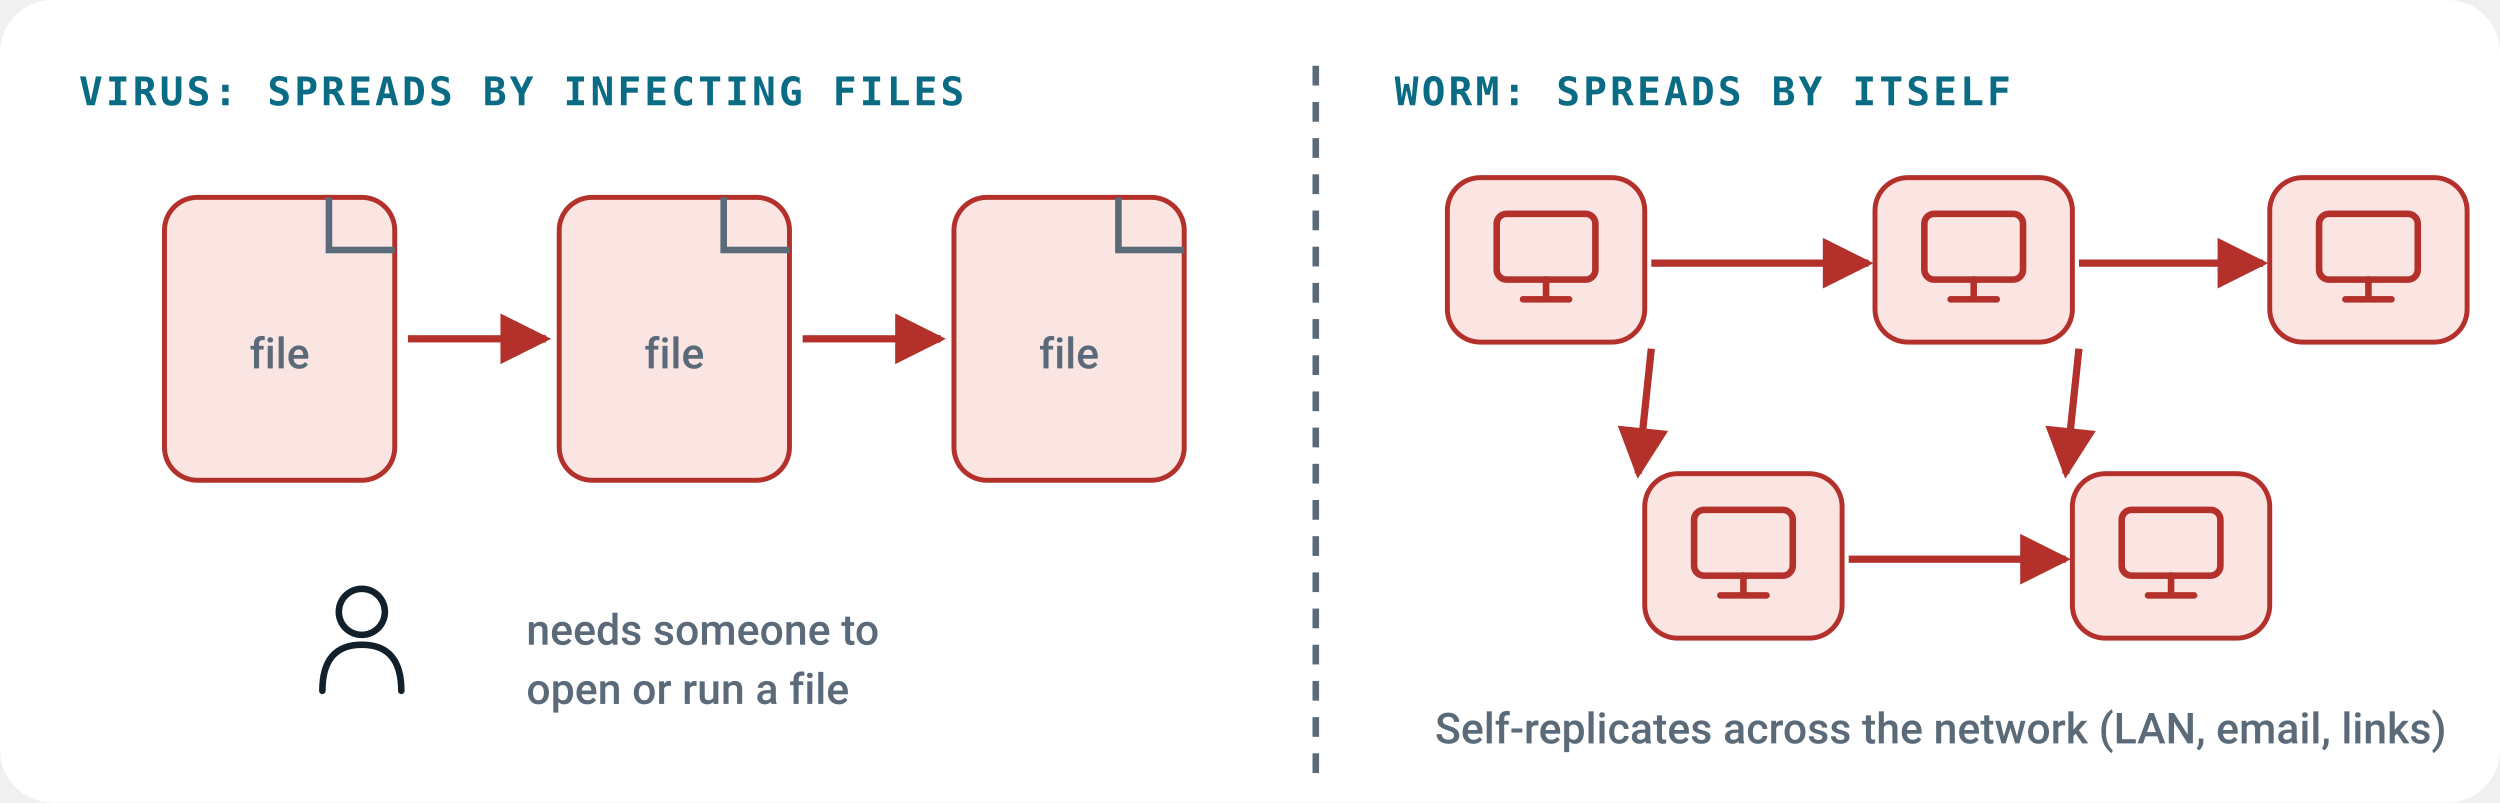
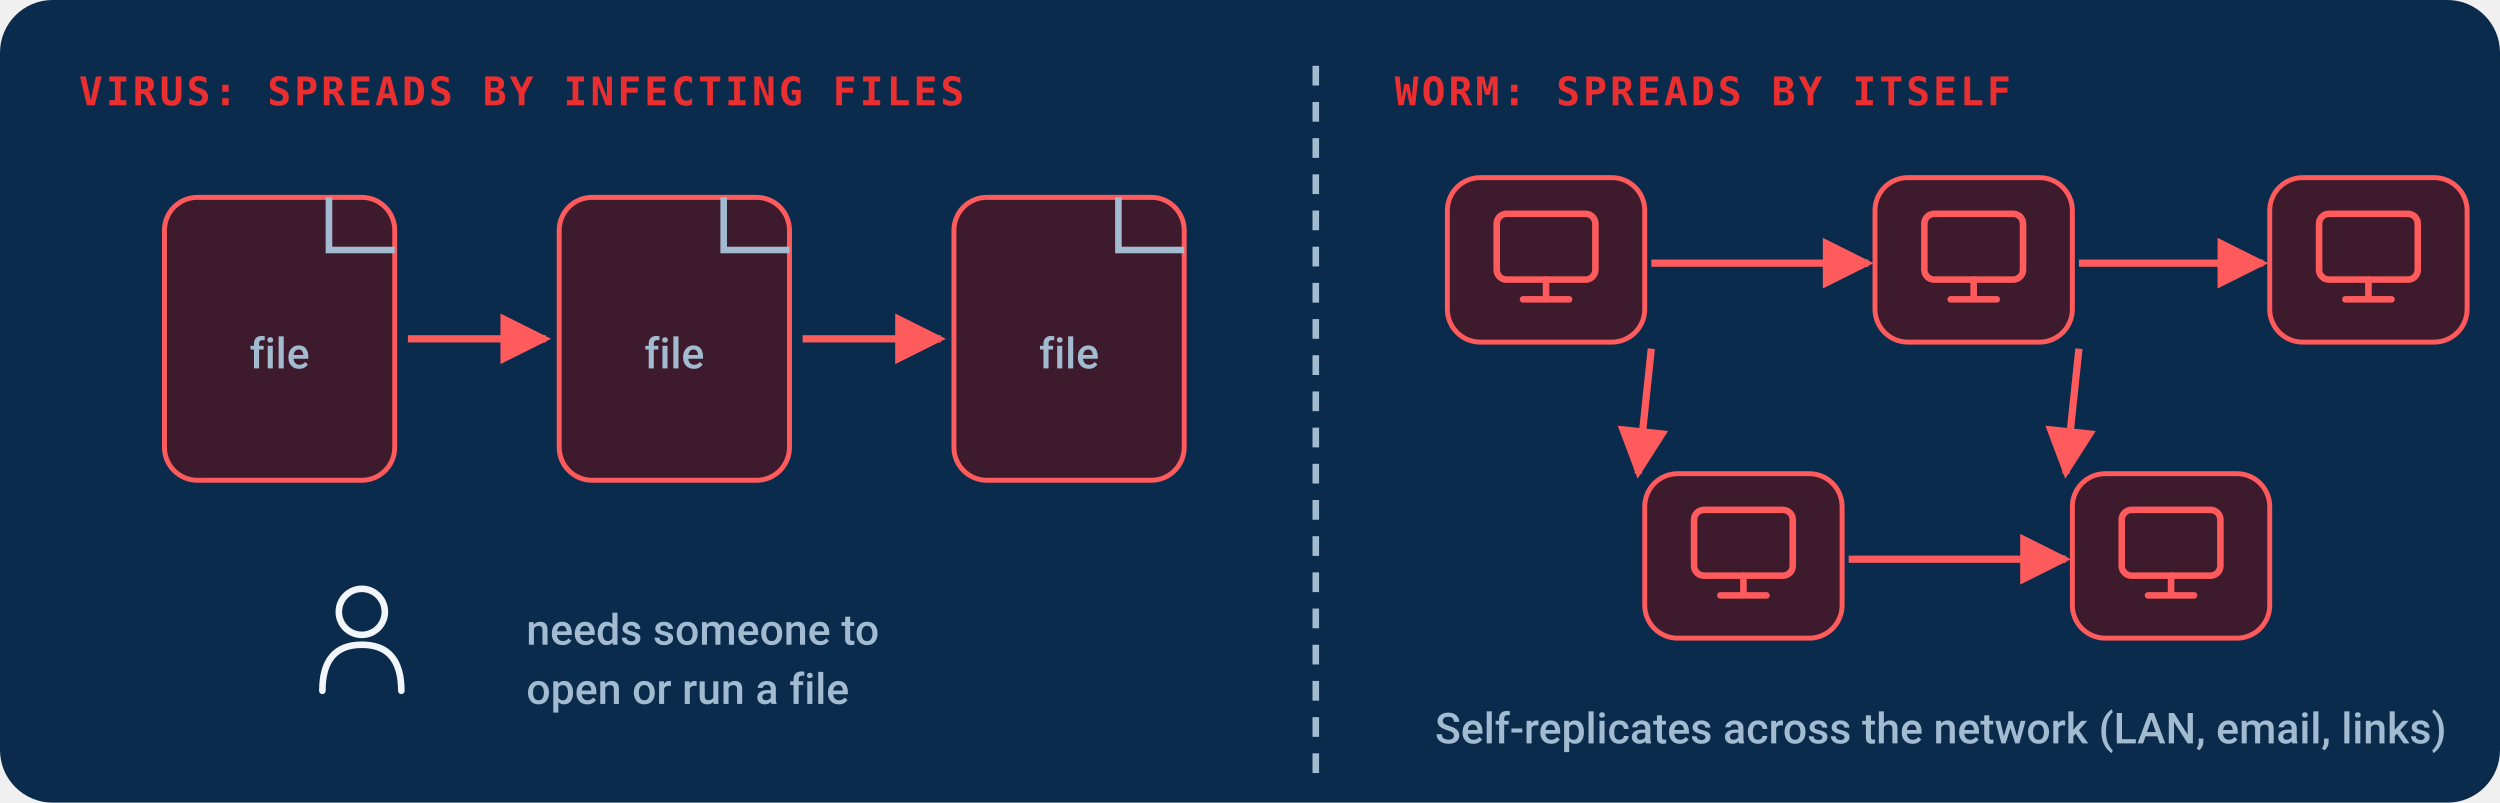
<svg xmlns="http://www.w3.org/2000/svg" viewBox="0 0 760 244" width="760" height="244" role="img" aria-labelledby="t d">
  <style>
- .bg{fill:#ffffff}
- .t{font:600 15px system-ui,-apple-system,'Segoe UI',Roboto,sans-serif;fill:#12202b}
- .tb{font:700 17px system-ui,-apple-system,'Segoe UI',Roboto,sans-serif;fill:#12202b}
- .s{font:500 13px system-ui,-apple-system,'Segoe UI',Roboto,sans-serif;fill:#5b6a78}
- .m{font:600 13px ui-monospace,Menlo,Consolas,monospace;fill:#12202b}
- .h{font:700 12px ui-monospace,Menlo,Consolas,monospace;fill:#0a6b84;letter-spacing:.08em}
+ .bg{fill:#0a2b4b}
+ .t{font:600 15px system-ui,-apple-system,'Segoe UI',Roboto,sans-serif;fill:#f2f6fa}
+ .tb{font:700 17px system-ui,-apple-system,'Segoe UI',Roboto,sans-serif;fill:#f2f6fa}
+ .s{font:500 13px system-ui,-apple-system,'Segoe UI',Roboto,sans-serif;fill:#a3bbd0}
+ .m{font:600 13px ui-monospace,Menlo,Consolas,monospace;fill:#f2f6fa}
+ .h{font:700 12px ui-monospace,Menlo,Consolas,monospace;fill:#eb2f31;letter-spacing:.08em}
.w{fill:#ffffff}
- .box{fill:#f3f8fa;stroke:#a9bfca;stroke-width:1.5}
- .acc{fill:#e3f1f5;stroke:#0a6b84;stroke-width:1.5}
- .bad{fill:#fbe5e3;stroke:#b3302b;stroke-width:1.5}
- .good{fill:#e1f3e8;stroke:#1d7a45;stroke-width:1.5}
- .amb{fill:#fbf0dc;stroke:#a8650a;stroke-width:1.5}
- .dim{fill:#eef2f4;stroke:#c9d3da;stroke-width:1.5}
- .solid-acc{fill:#0a6b84}.solid-bad{fill:#b3302b}.solid-good{fill:#1d7a45}.solid-amb{fill:#a8650a}.solid-ink{fill:#12202b}
- .ln{stroke:#5b6a78;stroke-width:2;fill:none}
- .ln-acc{stroke:#0a6b84;stroke-width:2.2;fill:none}
- .ln-bad{stroke:#b3302b;stroke-width:2.2;fill:none}
- .ln-good{stroke:#1d7a45;stroke-width:2.2;fill:none}
+ .box{fill:#0f3557;stroke:#2c5a80;stroke-width:1.5}
+ .acc{fill:#123c60;stroke:#629cc3;stroke-width:1.5}
+ .bad{fill:#3d1a2c;stroke:#ff5a5c;stroke-width:1.5}
+ .good{fill:#0f3b3a;stroke:#4cc38a;stroke-width:1.5}
+ .amb{fill:#33301f;stroke:#f2b544;stroke-width:1.5}
+ .dim{fill:#0c3052;stroke:#24496b;stroke-width:1.5}
+ .solid-acc{fill:#629cc3}.solid-bad{fill:#eb2f31}.solid-good{fill:#2f9a5f}.solid-amb{fill:#c98f22}.solid-ink{fill:#f2f6fa}
+ .ln{stroke:#a3bbd0;stroke-width:2;fill:none}
+ .ln-acc{stroke:#629cc3;stroke-width:2.2;fill:none}
+ .ln-bad{stroke:#ff5a5c;stroke-width:2.2;fill:none}
+ .ln-good{stroke:#4cc38a;stroke-width:2.2;fill:none}
.dash{stroke-dasharray:6 5}
- .tx-acc{fill:#0a6b84}.tx-bad{fill:#b3302b}.tx-good{fill:#1d7a45}.tx-amb{fill:#a8650a}
- .ic{fill:none;stroke:#12202b;stroke-width:2;stroke-linecap:round;stroke-linejoin:round}
- .ic-bad{fill:none;stroke:#b3302b;stroke-width:2;stroke-linecap:round;stroke-linejoin:round}
- .ic-acc{fill:none;stroke:#0a6b84;stroke-width:2;stroke-linecap:round;stroke-linejoin:round}
- .mk-ln{fill:#5b6a78}.mk-acc{fill:#0a6b84}.mk-bad{fill:#b3302b}.mk-good{fill:#1d7a45}
- @media (prefers-color-scheme: dark){
- .bg{fill:#15202a}
- .t,.tb,.m{fill:#e6edf3}.s{fill:#98a8b6}.h{fill:#4fb6cf}
- .box{fill:#192632;stroke:#3a4c5a}.acc{fill:#143440;stroke:#4fb6cf}.bad{fill:#3c1d1b;stroke:#ef7c76}
- .good{fill:#15352a;stroke:#5cc98a}.amb{fill:#392b13;stroke:#e2a645}.dim{fill:#1b2833;stroke:#34444f}
- .solid-acc{fill:#2f8fa8}.solid-bad{fill:#c9534d}.solid-good{fill:#2f9a5f}.solid-amb{fill:#b97c1e}.solid-ink{fill:#e6edf3}
- .ln{stroke:#98a8b6}.ln-acc{stroke:#4fb6cf}.ln-bad{stroke:#ef7c76}.ln-good{stroke:#5cc98a}
- .tx-acc{fill:#4fb6cf}.tx-bad{fill:#ef7c76}.tx-good{fill:#5cc98a}.tx-amb{fill:#e2a645}
- .ic{stroke:#e6edf3}.ic-bad{stroke:#ef7c76}.ic-acc{stroke:#4fb6cf}
- .mk-ln{fill:#98a8b6}.mk-acc{fill:#4fb6cf}.mk-bad{fill:#ef7c76}.mk-good{fill:#5cc98a}
- }
+ .tx-acc{fill:#629cc3}.tx-bad{fill:#ff5a5c}.tx-good{fill:#4cc38a}.tx-amb{fill:#f2b544}
+ .ic{fill:none;stroke:#f2f6fa;stroke-width:2;stroke-linecap:round;stroke-linejoin:round}
+ .ic-bad{fill:none;stroke:#ff5a5c;stroke-width:2;stroke-linecap:round;stroke-linejoin:round}
+ .ic-acc{fill:none;stroke:#629cc3;stroke-width:2;stroke-linecap:round;stroke-linejoin:round}
+ .mk-ln{fill:#a3bbd0}.mk-acc{fill:#629cc3}.mk-bad{fill:#ff5a5c}.mk-good{fill:#4cc38a}
</style>
  <defs>
    <marker id="a-ln" viewBox="0 0 10 10" refX="9" refY="5" markerWidth="7" markerHeight="7" orient="auto-start-reverse">
      <path d="M0 0 10 5 0 10z" class="mk-ln" />
    </marker>
    <marker id="a-acc" viewBox="0 0 10 10" refX="9" refY="5" markerWidth="7" markerHeight="7" orient="auto-start-reverse">
      <path d="M0 0 10 5 0 10z" class="mk-acc" />
    </marker>
    <marker id="a-bad" viewBox="0 0 10 10" refX="9" refY="5" markerWidth="7" markerHeight="7" orient="auto-start-reverse">
      <path d="M0 0 10 5 0 10z" class="mk-bad" />
    </marker>
    <marker id="a-good" viewBox="0 0 10 10" refX="9" refY="5" markerWidth="7" markerHeight="7" orient="auto-start-reverse">
      <path d="M0 0 10 5 0 10z" class="mk-good" />
    </marker>
  </defs>
  <rect class="bg" width="760" height="244" rx="16" />
  <text x="24" y="32" class="h" text-anchor="start">VIRUS: SPREADS BY INFECTING FILES</text>
  <rect x="50" y="60" width="70" height="86" rx="10" class="bad" />
  <path d="M100 60 v16 h20" class="ln" />
  <text x="85" y="112" class="s" text-anchor="middle">file</text>
  <path d="M124 103 L166 103" class="ln-bad" marker-end="url(#a-bad)" />
  <rect x="170" y="60" width="70" height="86" rx="10" class="bad" />
  <path d="M220 60 v16 h20" class="ln" />
  <text x="205" y="112" class="s" text-anchor="middle">file</text>
  <path d="M244 103 L286 103" class="ln-bad" marker-end="url(#a-bad)" />
  <rect x="290" y="60" width="70" height="86" rx="10" class="bad" />
  <path d="M340 60 v16 h20" class="ln" />
  <text x="325" y="112" class="s" text-anchor="middle">file</text>
  <circle cx="110" cy="186" r="7" class="ic" />
  <path d="M98 210 q0 -14 12 -14 q12 0 12 14" class="ic" />
  <text x="160" y="196" class="s" text-anchor="start">needs someone to</text>
  <text x="160" y="214" class="s" text-anchor="start">open or run a file</text>
  <path d="M400 20 V240" class="ln dash" />
  <text x="424" y="32" class="h" text-anchor="start">WORM: SPREADS BY ITSELF</text>
  <rect x="440" y="54" width="60" height="50" rx="10" class="bad" />
  <rect x="455" y="65" width="30" height="20" rx="3" class="ic-bad" />
  <path d="M463 91 h14 M470 85 v6" class="ic-bad" />
  <rect x="570" y="54" width="60" height="50" rx="10" class="bad" />
  <rect x="585" y="65" width="30" height="20" rx="3" class="ic-bad" />
  <path d="M593 91 h14 M600 85 v6" class="ic-bad" />
  <rect x="690" y="54" width="60" height="50" rx="10" class="bad" />
  <rect x="705" y="65" width="30" height="20" rx="3" class="ic-bad" />
  <path d="M713 91 h14 M720 85 v6" class="ic-bad" />
  <rect x="500" y="144" width="60" height="50" rx="10" class="bad" />
  <rect x="515" y="155" width="30" height="20" rx="3" class="ic-bad" />
  <path d="M523 181 h14 M530 175 v6" class="ic-bad" />
  <rect x="630" y="144" width="60" height="50" rx="10" class="bad" />
  <rect x="645" y="155" width="30" height="20" rx="3" class="ic-bad" />
  <path d="M653 181 h14 M660 175 v6" class="ic-bad" />
  <path d="M502 80 L568 80" class="ln-bad" marker-end="url(#a-bad)" />
  <path d="M632 80 L688 80" class="ln-bad" marker-end="url(#a-bad)" />
  <path d="M502 106 L498 144" class="ln-bad" marker-end="url(#a-bad)" />
  <path d="M562 170 L628 170" class="ln-bad" marker-end="url(#a-bad)" />
  <path d="M632 106 L628 144" class="ln-bad" marker-end="url(#a-bad)" />
  <text x="590" y="226" class="s" text-anchor="middle">Self-replicates across the network (LAN, email, links)</text>
</svg>
